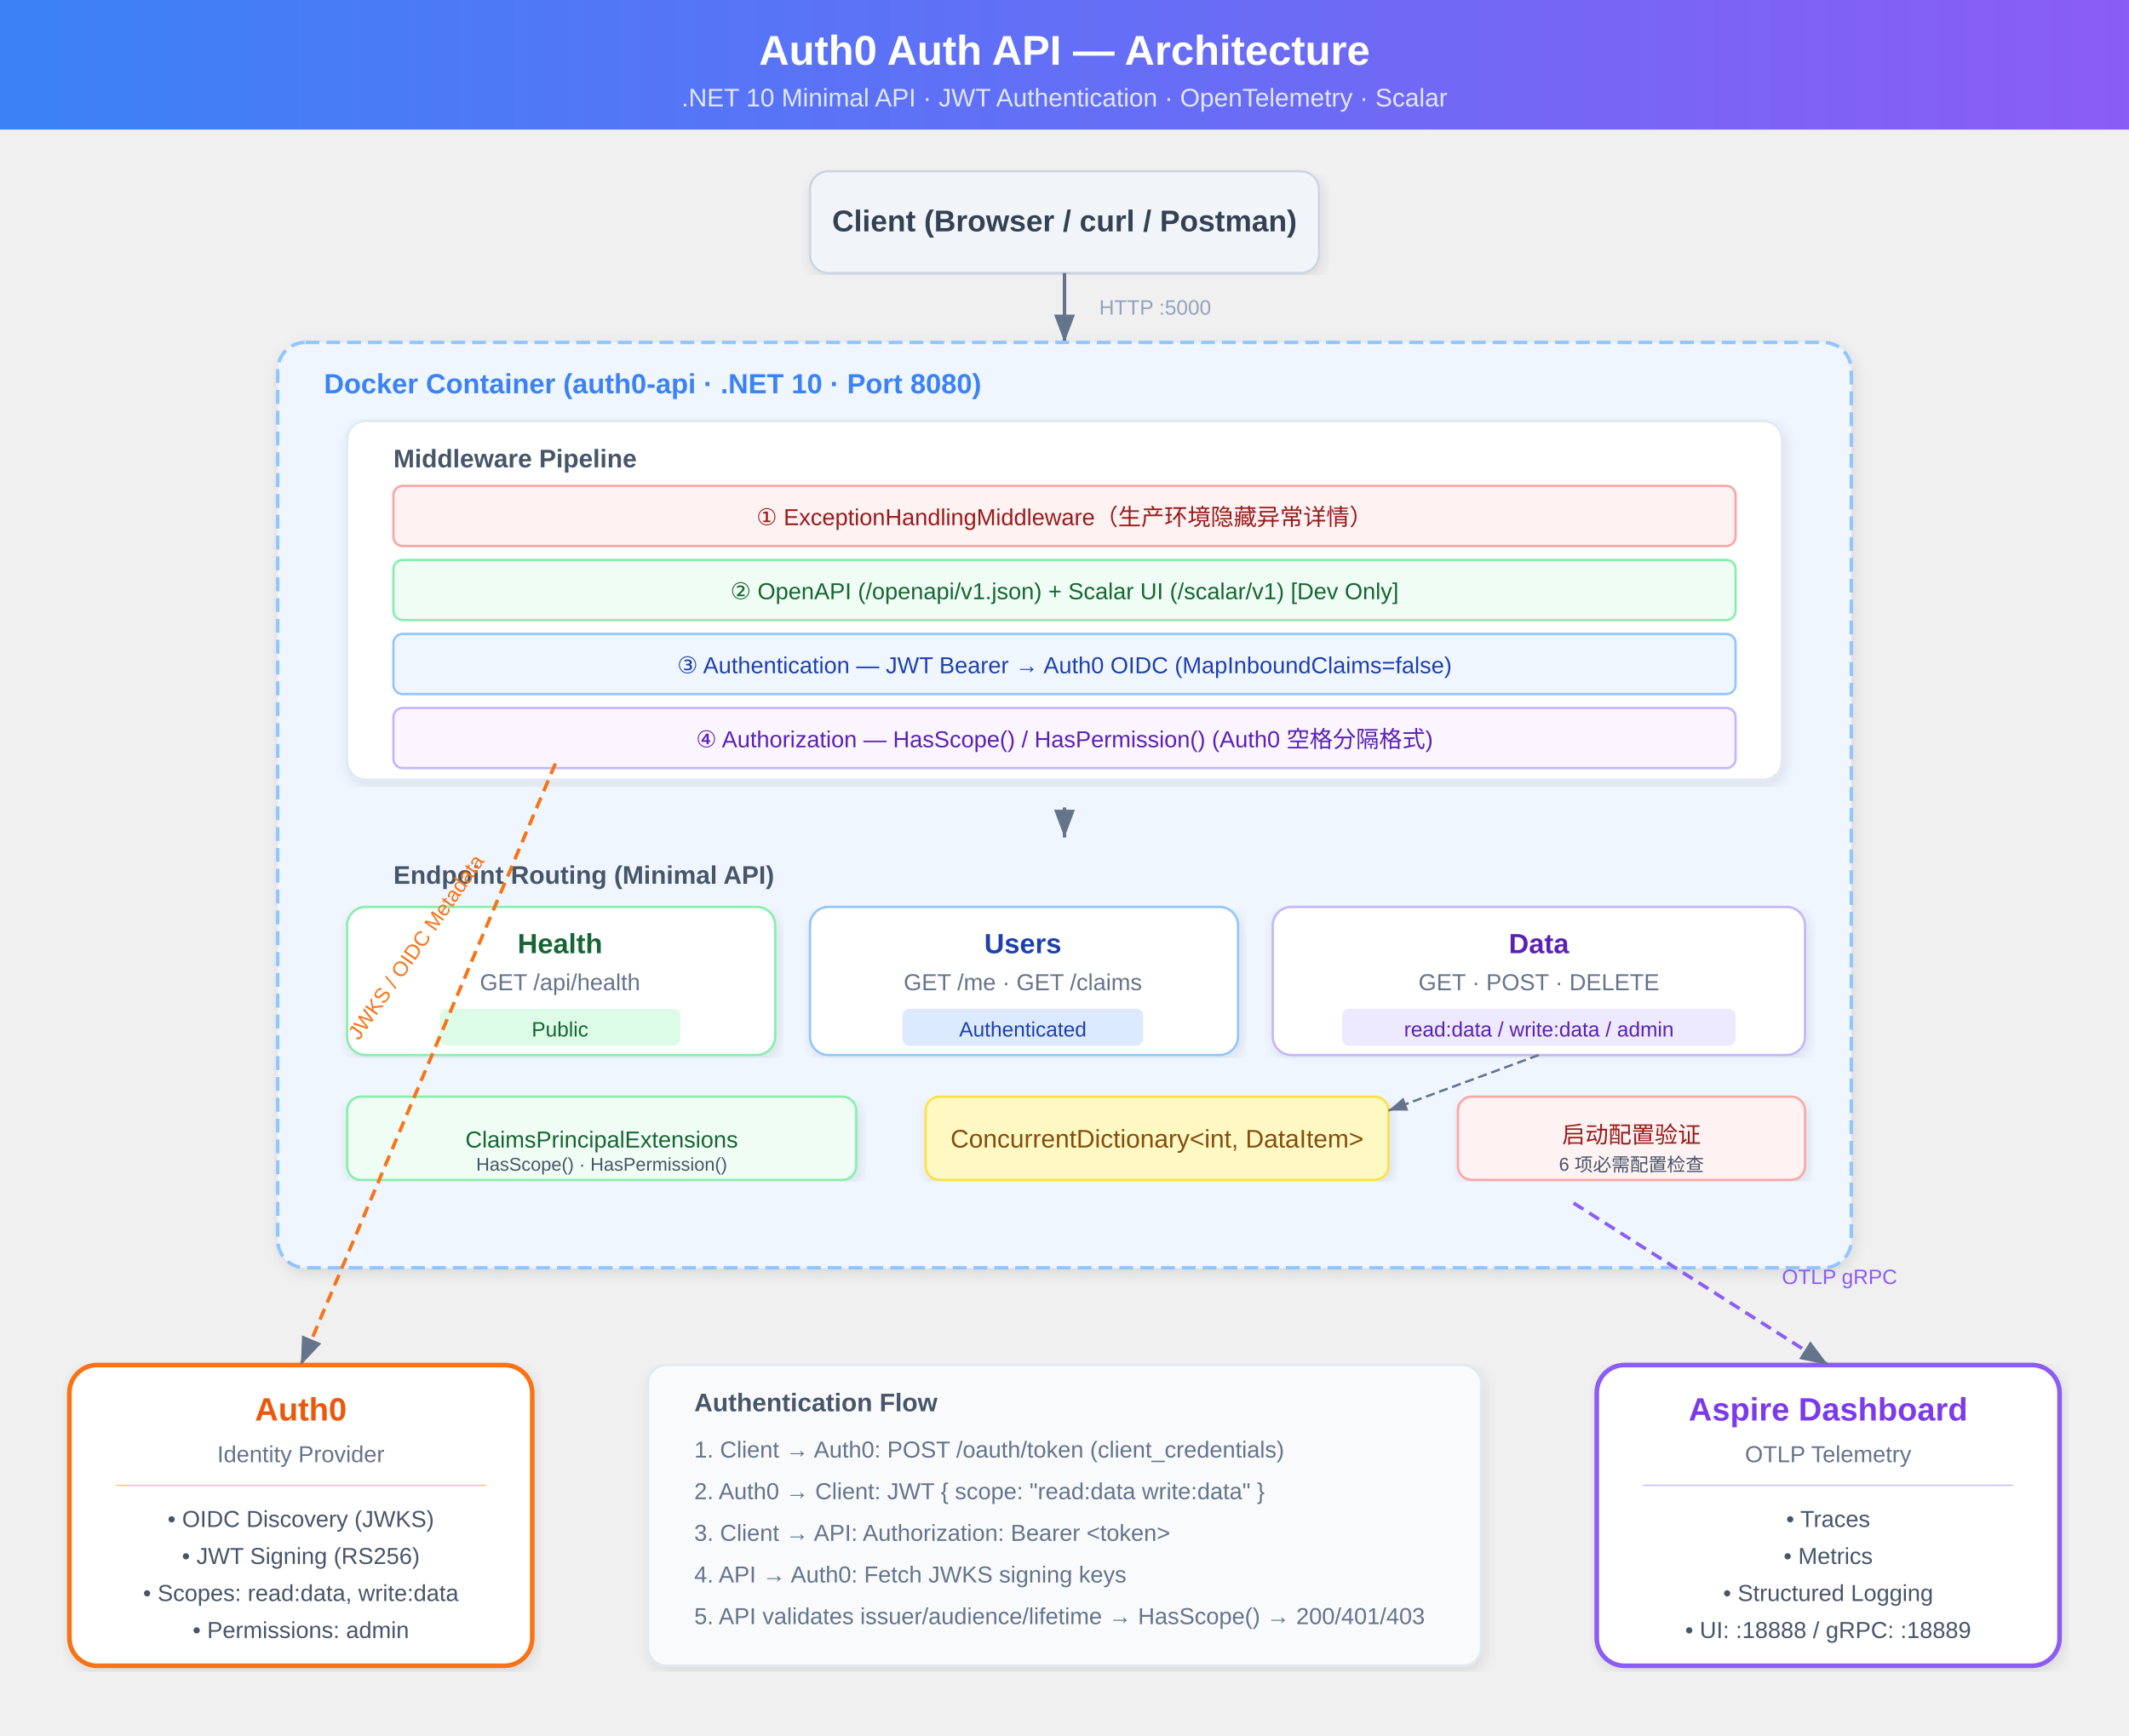
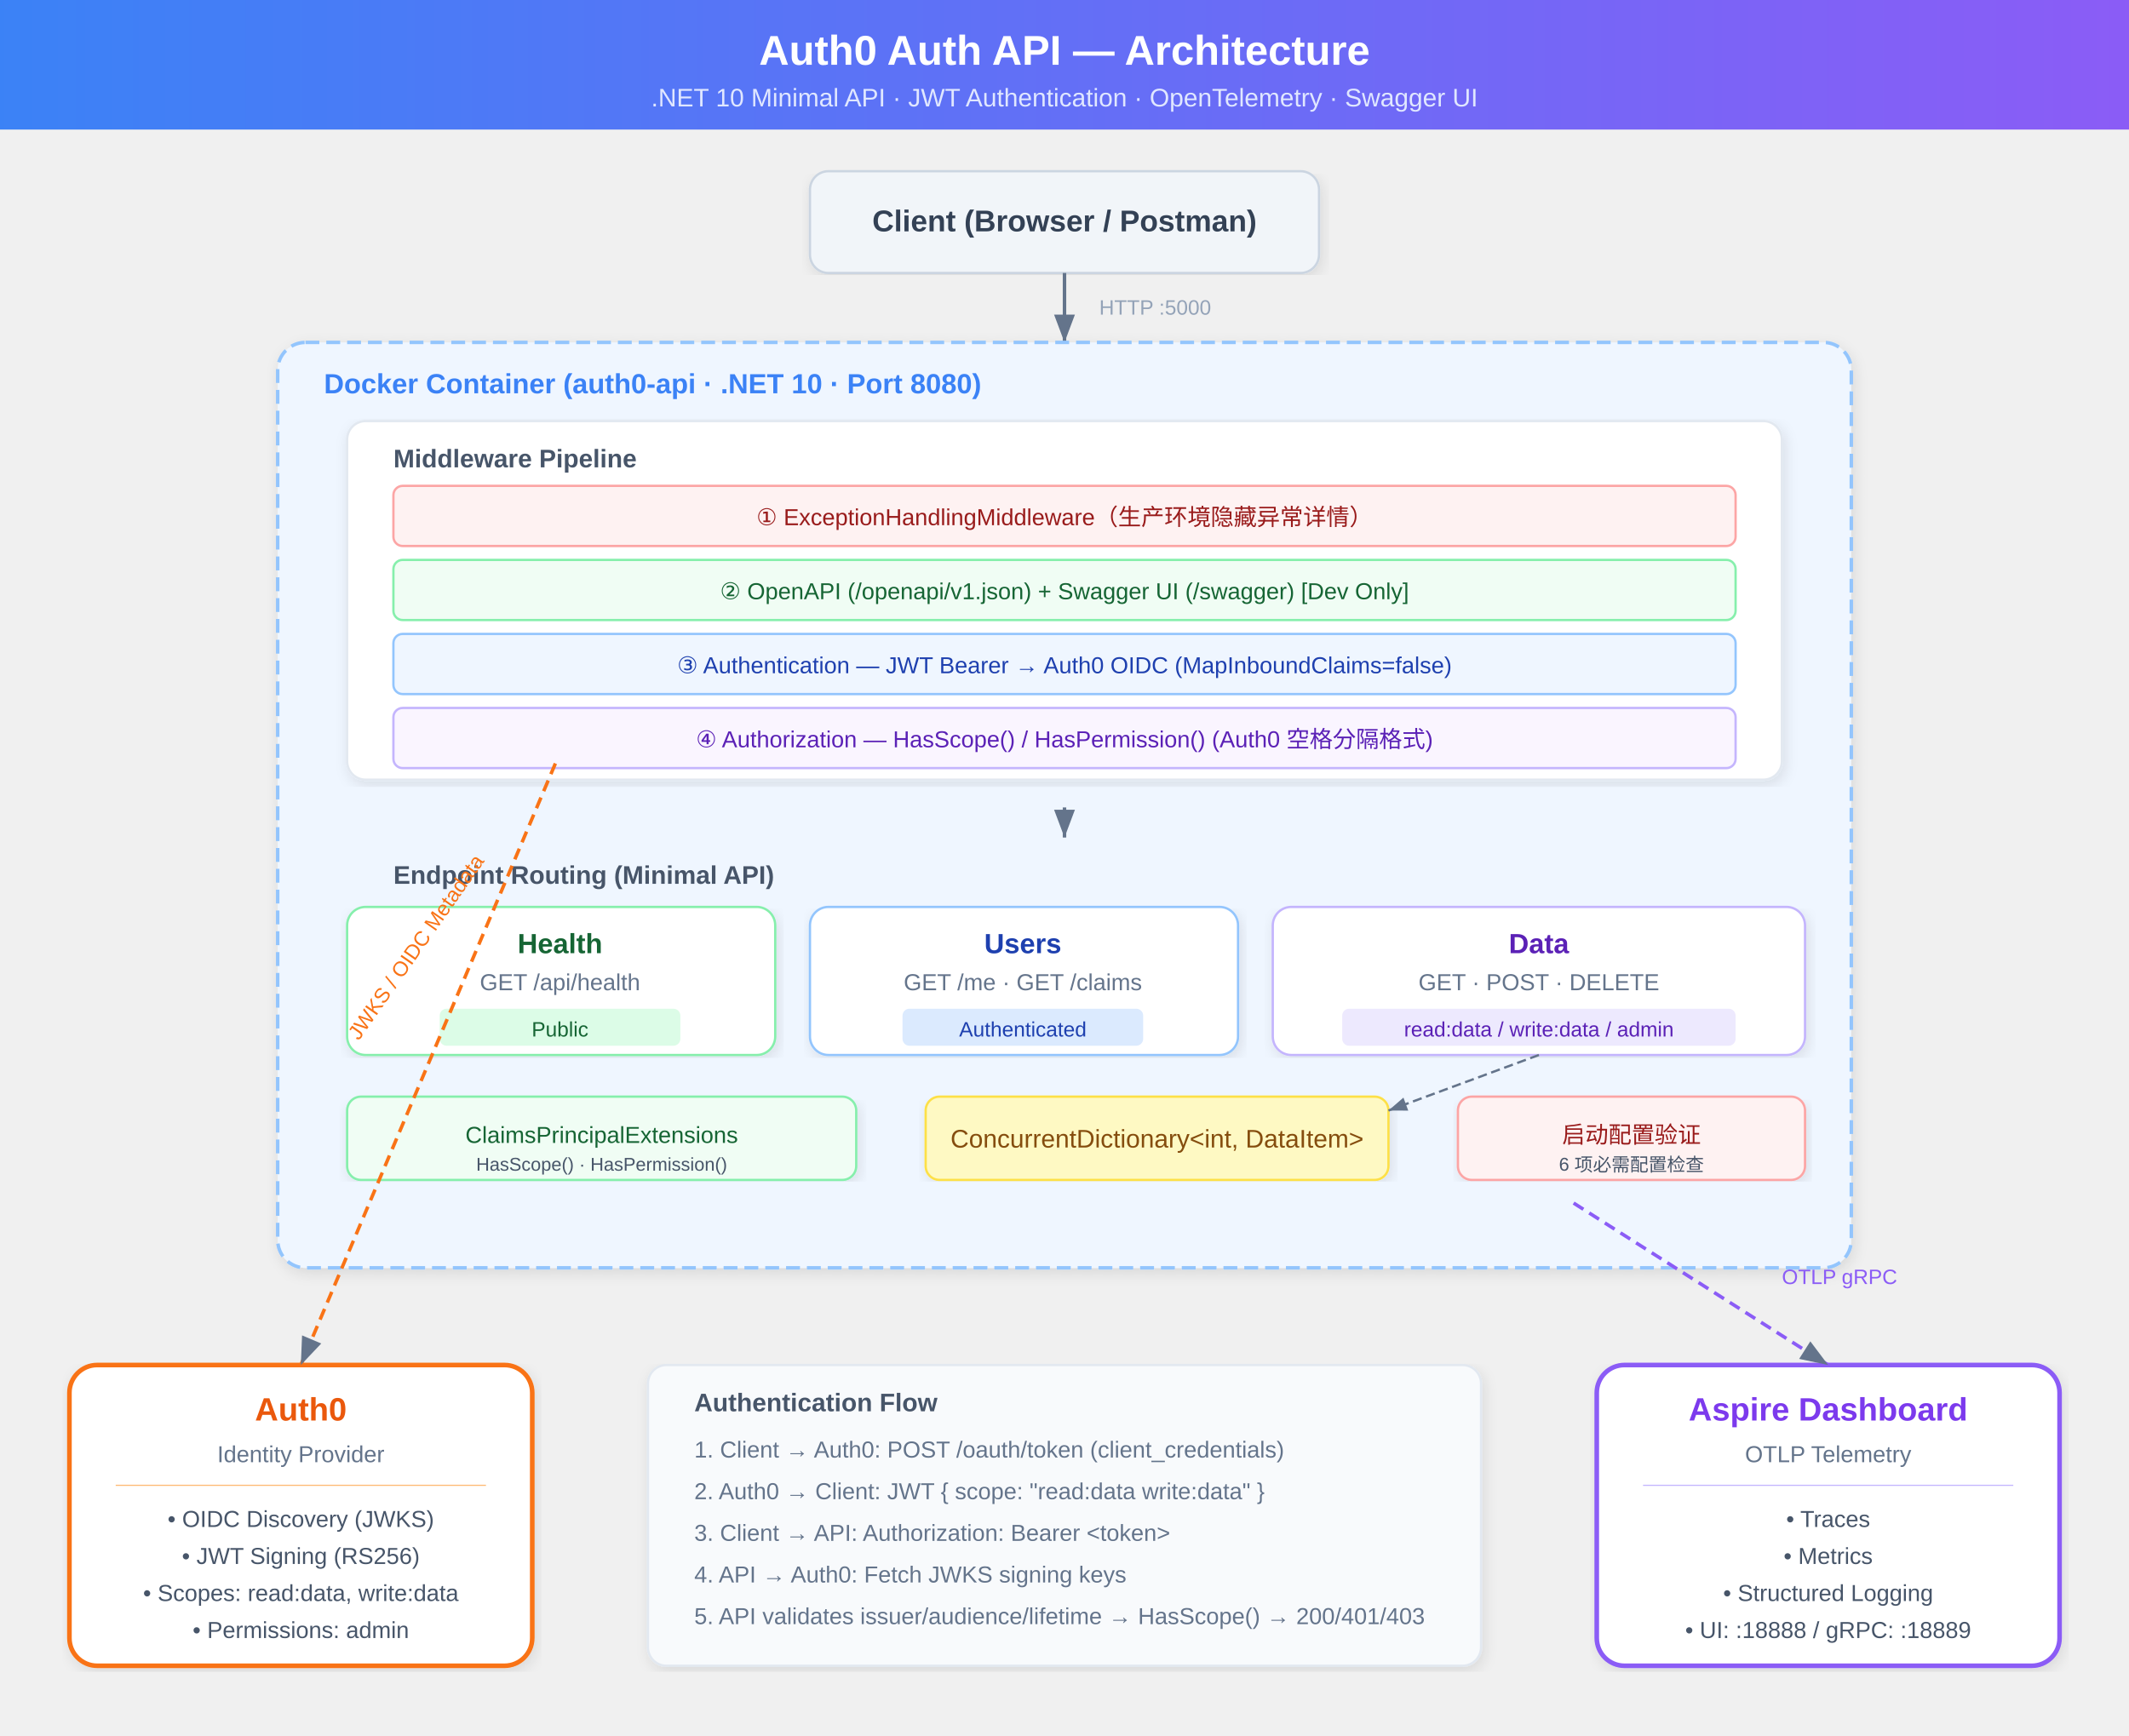
<svg xmlns="http://www.w3.org/2000/svg" viewBox="0 0 920 750" font-family="Segoe UI, Arial, sans-serif">
  <defs>
    <marker id="arrow" markerWidth="8" markerHeight="6" refX="8" refY="3" orient="auto">
      <path d="M0,0 L8,3 L0,6" fill="#64748b" />
    </marker>
    <filter id="shadow" x="-2%" y="-2%" width="104%" height="104%">
      <feDropShadow dx="1" dy="2" stdDeviation="3" flood-opacity="0.1" />
    </filter>
-     <linearGradient id="headerGrad" x1="0" y1="0" x2="1" y2="0">
+     <linearGradient id="hg" x1="0" y1="0" x2="1" y2="0">
      <stop offset="0%" stop-color="#3b82f6" />
      <stop offset="100%" stop-color="#8b5cf6" />
    </linearGradient>
  </defs>
-   <rect x="0" y="0" width="920" height="56" fill="url(#headerGrad)" rx="0" />
-   <text x="460" y="28" text-anchor="middle" font-size="18" font-weight="700" fill="#ffffff">Auth0 Auth API — Architecture</text>
-   <text x="460" y="46" text-anchor="middle" font-size="11" fill="#e0e7ff">.NET 10 Minimal API · JWT Authentication · OpenTelemetry · Scalar</text>
+   <rect x="0" y="0" width="920" height="56" fill="url(#hg)" />
+   <text x="460" y="28" text-anchor="middle" font-size="18" font-weight="700" fill="#fff">Auth0 Auth API — Architecture</text>
+   <text x="460" y="46" text-anchor="middle" font-size="11" fill="#e0e7ff">.NET 10 Minimal API · JWT Authentication · OpenTelemetry · Swagger UI</text>
  <rect x="350" y="74" width="220" height="44" rx="8" fill="#f1f5f9" stroke="#cbd5e1" filter="url(#shadow)" />
-   <text x="460" y="100" text-anchor="middle" font-size="13" font-weight="600" fill="#334155">Client (Browser / curl / Postman)</text>
+   <text x="460" y="100" text-anchor="middle" font-size="13" font-weight="600" fill="#334155">Client (Browser / Postman)</text>
  <line x1="460" y1="118" x2="460" y2="148" stroke="#64748b" stroke-width="1.5" marker-end="url(#arrow)" />
  <text x="475" y="136" font-size="9" fill="#94a3b8">HTTP :5000</text>
  <rect x="120" y="148" width="680" height="400" rx="12" fill="#eff6ff" stroke="#93c5fd" stroke-width="1.5" stroke-dasharray="6,3" filter="url(#shadow)" />
  <text x="140" y="170" font-size="12" font-weight="600" fill="#3b82f6">Docker Container (auth0-api · .NET 10 · Port 8080)</text>
-   <rect x="150" y="182" width="620" height="155" rx="8" fill="#ffffff" stroke="#e2e8f0" filter="url(#shadow)" />
+   <rect x="150" y="182" width="620" height="155" rx="8" fill="#fff" stroke="#e2e8f0" filter="url(#shadow)" />
  <text x="170" y="202" font-size="11" font-weight="600" fill="#475569">Middleware Pipeline</text>
  <rect x="170" y="210" width="580" height="26" rx="4" fill="#fef2f2" stroke="#fca5a5" />
  <text x="460" y="227" text-anchor="middle" font-size="10" fill="#991b1b">① ExceptionHandlingMiddleware（生产环境隐藏异常详情）</text>
  <rect x="170" y="242" width="580" height="26" rx="4" fill="#f0fdf4" stroke="#86efac" />
-   <text x="460" y="259" text-anchor="middle" font-size="10" fill="#166534">② OpenAPI (/openapi/v1.json) + Scalar UI (/scalar/v1)  [Dev Only]</text>
+   <text x="460" y="259" text-anchor="middle" font-size="10" fill="#166534">② OpenAPI (/openapi/v1.json) + Swagger UI (/swagger)  [Dev Only]</text>
  <rect x="170" y="274" width="580" height="26" rx="4" fill="#eff6ff" stroke="#93c5fd" />
  <text x="460" y="291" text-anchor="middle" font-size="10" fill="#1e40af">③ Authentication — JWT Bearer → Auth0 OIDC (MapInboundClaims=false)</text>
  <rect x="170" y="306" width="580" height="26" rx="4" fill="#faf5ff" stroke="#c4b5fd" />
  <text x="460" y="323" text-anchor="middle" font-size="10" fill="#5b21b6">④ Authorization — HasScope() / HasPermission() (Auth0 空格分隔格式)</text>
  <line x1="460" y1="349" x2="460" y2="362" stroke="#64748b" stroke-width="1.5" marker-end="url(#arrow)" />
  <text x="170" y="382" font-size="11" font-weight="600" fill="#475569">Endpoint Routing (Minimal API)</text>
-   <rect x="150" y="392" width="185" height="64" rx="8" fill="#ffffff" stroke="#86efac" filter="url(#shadow)" />
+   <rect x="150" y="392" width="185" height="64" rx="8" fill="#fff" stroke="#86efac" filter="url(#shadow)" />
  <text x="242" y="412" text-anchor="middle" font-size="12" font-weight="600" fill="#166534">Health</text>
  <text x="242" y="428" text-anchor="middle" font-size="10" fill="#64748b">GET /api/health</text>
  <rect x="190" y="436" width="104" height="16" rx="3" fill="#dcfce7" />
  <text x="242" y="448" text-anchor="middle" font-size="9" fill="#166534">Public</text>
-   <rect x="350" y="392" width="185" height="64" rx="8" fill="#ffffff" stroke="#93c5fd" filter="url(#shadow)" />
+   <rect x="350" y="392" width="185" height="64" rx="8" fill="#fff" stroke="#93c5fd" filter="url(#shadow)" />
  <text x="442" y="412" text-anchor="middle" font-size="12" font-weight="600" fill="#1e40af">Users</text>
  <text x="442" y="428" text-anchor="middle" font-size="10" fill="#64748b">GET /me · GET /claims</text>
  <rect x="390" y="436" width="104" height="16" rx="3" fill="#dbeafe" />
  <text x="442" y="448" text-anchor="middle" font-size="9" fill="#1e40af">Authenticated</text>
-   <rect x="550" y="392" width="230" height="64" rx="8" fill="#ffffff" stroke="#c4b5fd" filter="url(#shadow)" />
+   <rect x="550" y="392" width="230" height="64" rx="8" fill="#fff" stroke="#c4b5fd" filter="url(#shadow)" />
  <text x="665" y="412" text-anchor="middle" font-size="12" font-weight="600" fill="#5b21b6">Data</text>
  <text x="665" y="428" text-anchor="middle" font-size="10" fill="#64748b">GET · POST · DELETE</text>
  <rect x="580" y="436" width="170" height="16" rx="3" fill="#ede9fe" />
  <text x="665" y="448" text-anchor="middle" font-size="9" fill="#5b21b6">read:data / write:data / admin</text>
  <rect x="400" y="474" width="200" height="36" rx="6" fill="#fef9c3" stroke="#fde047" filter="url(#shadow)" />
  <text x="500" y="496" text-anchor="middle" font-size="11" fill="#854d0e">ConcurrentDictionary&lt;int, DataItem&gt;</text>
  <line x1="665" y1="456" x2="600" y2="480" stroke="#64748b" stroke-width="1" marker-end="url(#arrow)" stroke-dasharray="4,2" />
  <rect x="150" y="474" width="220" height="36" rx="6" fill="#f0fdf4" stroke="#86efac" filter="url(#shadow)" />
-   <text x="260" y="496" text-anchor="middle" font-size="10" fill="#166534">ClaimsPrincipalExtensions</text>
+   <text x="260" y="494" text-anchor="middle" font-size="10" fill="#166534">ClaimsPrincipalExtensions</text>
  <text x="260" y="506" text-anchor="middle" font-size="8" fill="#475569">HasScope() · HasPermission()</text>
  <rect x="630" y="474" width="150" height="36" rx="6" fill="#fef2f2" stroke="#fca5a5" filter="url(#shadow)" />
  <text x="705" y="494" text-anchor="middle" font-size="10" fill="#991b1b">启动配置验证</text>
  <text x="705" y="506" text-anchor="middle" font-size="8" fill="#475569">6 项必需配置检查</text>
-   <rect x="30" y="590" width="200" height="130" rx="12" fill="#ffffff" stroke="#f97316" stroke-width="2" filter="url(#shadow)" />
+   <rect x="30" y="590" width="200" height="130" rx="12" fill="#fff" stroke="#f97316" stroke-width="2" filter="url(#shadow)" />
  <text x="130" y="614" text-anchor="middle" font-size="14" font-weight="700" fill="#ea580c">Auth0</text>
  <text x="130" y="632" text-anchor="middle" font-size="10" fill="#64748b">Identity Provider</text>
  <line x1="50" y1="642" x2="210" y2="642" stroke="#fdba74" stroke-width="0.5" />
  <text x="130" y="660" text-anchor="middle" font-size="10" fill="#475569">• OIDC Discovery (JWKS)</text>
  <text x="130" y="676" text-anchor="middle" font-size="10" fill="#475569">• JWT Signing (RS256)</text>
  <text x="130" y="692" text-anchor="middle" font-size="10" fill="#475569">• Scopes: read:data, write:data</text>
  <text x="130" y="708" text-anchor="middle" font-size="10" fill="#475569">• Permissions: admin</text>
  <line x1="240" y1="330" x2="130" y2="590" stroke="#f97316" stroke-width="1.5" marker-end="url(#arrow)" stroke-dasharray="5,3" />
  <text x="155" y="450" font-size="9" fill="#f97316" transform="rotate(-55, 155, 450)">JWKS / OIDC Metadata</text>
-   <rect x="690" y="590" width="200" height="130" rx="12" fill="#ffffff" stroke="#8b5cf6" stroke-width="2" filter="url(#shadow)" />
+   <rect x="690" y="590" width="200" height="130" rx="12" fill="#fff" stroke="#8b5cf6" stroke-width="2" filter="url(#shadow)" />
  <text x="790" y="614" text-anchor="middle" font-size="14" font-weight="700" fill="#7c3aed">Aspire Dashboard</text>
  <text x="790" y="632" text-anchor="middle" font-size="10" fill="#64748b">OTLP Telemetry</text>
  <line x1="710" y1="642" x2="870" y2="642" stroke="#c4b5fd" stroke-width="0.5" />
  <text x="790" y="660" text-anchor="middle" font-size="10" fill="#475569">• Traces</text>
  <text x="790" y="676" text-anchor="middle" font-size="10" fill="#475569">• Metrics</text>
  <text x="790" y="692" text-anchor="middle" font-size="10" fill="#475569">• Structured Logging</text>
  <text x="790" y="708" text-anchor="middle" font-size="10" fill="#475569">• UI: :18888 / gRPC: :18889</text>
  <line x1="680" y1="520" x2="790" y2="590" stroke="#8b5cf6" stroke-width="1.5" marker-end="url(#arrow)" stroke-dasharray="5,3" />
  <text x="770" y="555" font-size="9" fill="#8b5cf6">OTLP gRPC</text>
  <rect x="280" y="590" width="360" height="130" rx="8" fill="#f8fafc" stroke="#e2e8f0" filter="url(#shadow)" />
  <text x="300" y="610" font-size="11" font-weight="600" fill="#475569">Authentication Flow</text>
  <text x="300" y="630" font-size="10" fill="#64748b">1. Client → Auth0: POST /oauth/token (client_credentials)</text>
  <text x="300" y="648" font-size="10" fill="#64748b">2. Auth0 → Client: JWT { scope: "read:data write:data" }</text>
  <text x="300" y="666" font-size="10" fill="#64748b">3. Client → API: Authorization: Bearer &lt;token&gt;</text>
  <text x="300" y="684" font-size="10" fill="#64748b">4. API → Auth0: Fetch JWKS signing keys</text>
  <text x="300" y="702" font-size="10" fill="#64748b">5. API validates issuer/audience/lifetime → HasScope() → 200/401/403</text>
</svg>
